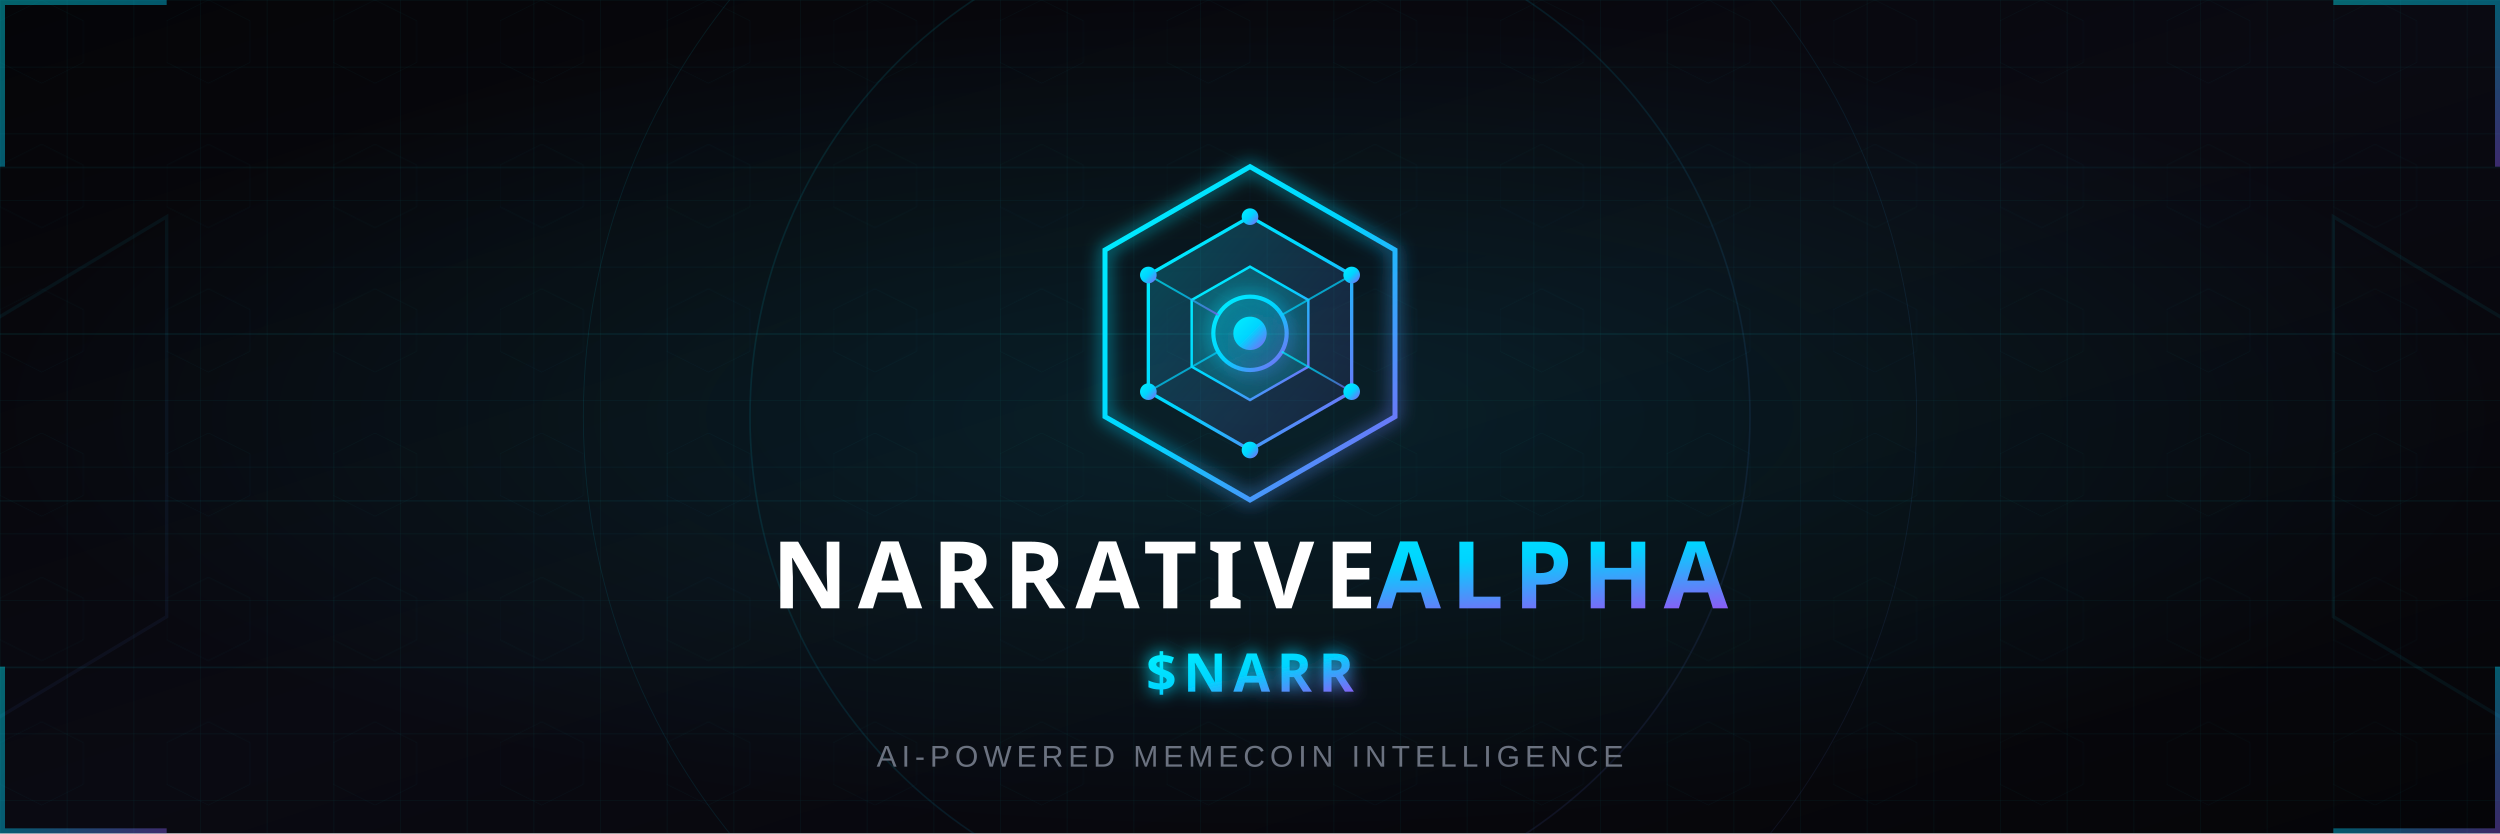
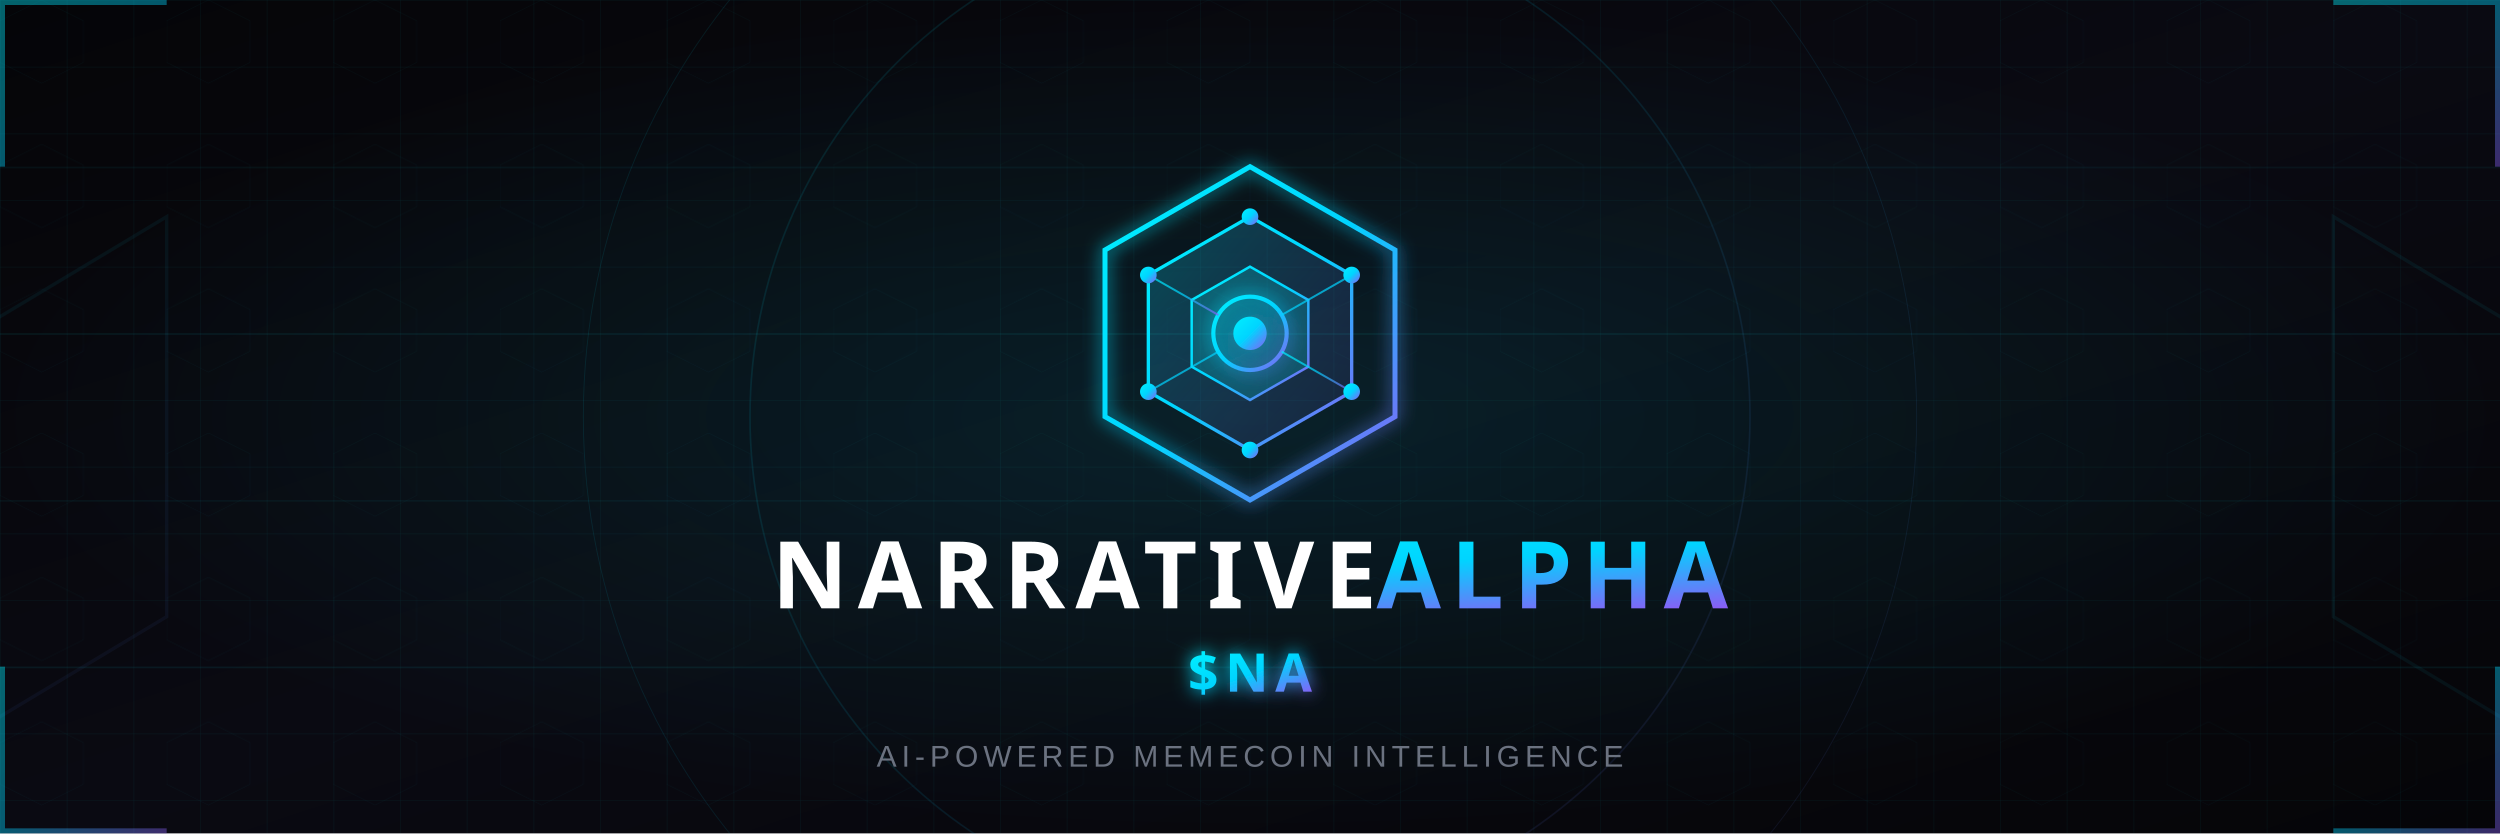
<svg xmlns="http://www.w3.org/2000/svg" viewBox="0 0 1500 500" fill="none">
  <defs>
    <linearGradient id="mainGradient" x1="0%" y1="0%" x2="100%" y2="100%">
      <stop offset="0%" style="stop-color:#00f0ff" />
      <stop offset="50%" style="stop-color:#00d4ff" />
      <stop offset="100%" style="stop-color:#8b5cf6" />
    </linearGradient>
    <linearGradient id="bgGradient" x1="0%" y1="0%" x2="100%" y2="100%">
      <stop offset="0%" style="stop-color:#050508" />
      <stop offset="50%" style="stop-color:#0a0a12" />
      <stop offset="100%" style="stop-color:#050508" />
    </linearGradient>
    <linearGradient id="glowGradient" x1="0%" y1="0%" x2="100%" y2="100%">
      <stop offset="0%" style="stop-color:#00f0ff;stop-opacity:0.25" />
      <stop offset="100%" style="stop-color:#8b5cf6;stop-opacity:0.1" />
    </linearGradient>
    <radialGradient id="centerGlow" cx="50%" cy="50%" r="50%">
      <stop offset="0%" style="stop-color:#00f0ff;stop-opacity:0.1" />
      <stop offset="100%" style="stop-color:#00f0ff;stop-opacity:0" />
    </radialGradient>
    <filter id="glow" x="-50%" y="-50%" width="200%" height="200%">
      <feGaussianBlur stdDeviation="5" result="coloredBlur" />
      <feMerge>
        <feMergeNode in="coloredBlur" />
        <feMergeNode in="SourceGraphic" />
      </feMerge>
    </filter>
    <filter id="strongGlow" x="-100%" y="-100%" width="300%" height="300%">
      <feGaussianBlur stdDeviation="10" result="coloredBlur" />
      <feMerge>
        <feMergeNode in="coloredBlur" />
        <feMergeNode in="SourceGraphic" />
      </feMerge>
    </filter>
    <pattern id="grid" width="40" height="40" patternUnits="userSpaceOnUse">
      <path d="M 40 0 L 0 0 0 40" fill="none" stroke="#00f0ff" stroke-width="0.2" opacity="0.2" />
    </pattern>
    <pattern id="hexPattern" width="100" height="86.6" patternUnits="userSpaceOnUse">
      <path d="M50 0L100 25V75L50 100L0 75V25L50 0Z" stroke="#00f0ff" stroke-width="0.3" fill="none" opacity="0.08" transform="scale(0.5)" />
    </pattern>
  </defs>
  <rect width="1500" height="500" fill="url(#bgGradient)" />
  <rect width="1500" height="500" fill="url(#grid)" />
  <rect width="1500" height="500" fill="url(#hexPattern)" />
  <rect width="1500" height="500" fill="url(#centerGlow)" />
  <g opacity="0.06">
    <path d="M-100 250L100 130V370L-100 490L-300 370V130L-100 250Z" stroke="url(#mainGradient)" stroke-width="2" fill="none" />
    <path d="M1600 250L1400 130V370L1600 490L1800 370V130L1600 250Z" stroke="url(#mainGradient)" stroke-width="2" fill="none" />
  </g>
  <g opacity="0.1">
    <circle cx="750" cy="250" r="300" stroke="url(#mainGradient)" stroke-width="1" fill="none" />
    <circle cx="750" cy="250" r="400" stroke="url(#mainGradient)" stroke-width="0.5" fill="none" />
  </g>
  <g transform="translate(750, 200)">
    <path d="M0 -100L87 -50V50L0 100L-87 50V-50L0 -100Z" stroke="url(#mainGradient)" stroke-width="3" fill="none" filter="url(#glow)" />
    <path d="M0 -70L61 -35V35L0 70L-61 35V-35L0 -70Z" stroke="url(#mainGradient)" stroke-width="2" fill="url(#glowGradient)" />
    <path d="M0 -40L35 -20V20L0 40L-35 20V-20L0 -40Z" stroke="url(#mainGradient)" stroke-width="1.5" fill="rgba(0,240,255,0.2)" />
    <circle cx="0" cy="0" r="22" fill="none" stroke="url(#mainGradient)" stroke-width="2.5" filter="url(#glow)" />
    <circle cx="0" cy="0" r="10" fill="url(#mainGradient)" filter="url(#strongGlow)" />
    <g stroke="url(#mainGradient)" stroke-width="1.2" opacity="0.7">
      <line x1="0" y1="-22" x2="0" y2="-70" />
      <line x1="19" y1="-11" x2="61" y2="-35" />
      <line x1="19" y1="11" x2="61" y2="35" />
      <line x1="0" y1="22" x2="0" y2="70" />
      <line x1="-19" y1="11" x2="-61" y2="35" />
      <line x1="-19" y1="-11" x2="-61" y2="-35" />
    </g>
    <g fill="url(#mainGradient)">
      <circle cx="0" cy="-70" r="5" />
      <circle cx="61" cy="-35" r="5" />
      <circle cx="61" cy="35" r="5" />
      <circle cx="0" cy="70" r="5" />
      <circle cx="-61" cy="35" r="5" />
      <circle cx="-61" cy="-35" r="5" />
    </g>
  </g>
  <text x="750" y="365" text-anchor="middle" font-family="'Orbitron', 'Arial Black', sans-serif" font-weight="800" font-size="56" fill="#ffffff" letter-spacing="6">NARRATIVE<tspan fill="url(#mainGradient)">ALPHA</tspan>
  </text>
-   <text x="750" y="415" text-anchor="middle" font-family="'Orbitron', 'Arial Black', sans-serif" font-weight="700" font-size="32" fill="url(#mainGradient)" filter="url(#glow)" letter-spacing="4">$NARR</text>
+   <text x="750" y="415" text-anchor="middle" font-family="'Orbitron', 'Arial Black', sans-serif" font-weight="700" font-size="32" fill="url(#mainGradient)" filter="url(#glow)" letter-spacing="4">$NA</text>
  <text x="750" y="460" text-anchor="middle" font-family="'Space Grotesk', 'Arial', sans-serif" font-weight="400" font-size="18" fill="#6b7280" letter-spacing="3">AI-POWERED MEMECOIN INTELLIGENCE</text>
  <path d="M0 0L100 0L100 3L3 3L3 100L0 100Z" fill="url(#mainGradient)" opacity="0.4" />
  <path d="M1500 0L1400 0L1400 3L1497 3L1497 100L1500 100Z" fill="url(#mainGradient)" opacity="0.4" />
  <path d="M0 500L100 500L100 497L3 497L3 400L0 400Z" fill="url(#mainGradient)" opacity="0.4" />
  <path d="M1500 500L1400 500L1400 497L1497 497L1497 400L1500 400Z" fill="url(#mainGradient)" opacity="0.4" />
  <g opacity="0.05">
    <rect x="0" y="100" width="1500" height="1" fill="#00f0ff" />
    <rect x="0" y="200" width="1500" height="1" fill="#00f0ff" />
    <rect x="0" y="300" width="1500" height="1" fill="#00f0ff" />
    <rect x="0" y="400" width="1500" height="1" fill="#00f0ff" />
  </g>
</svg>
